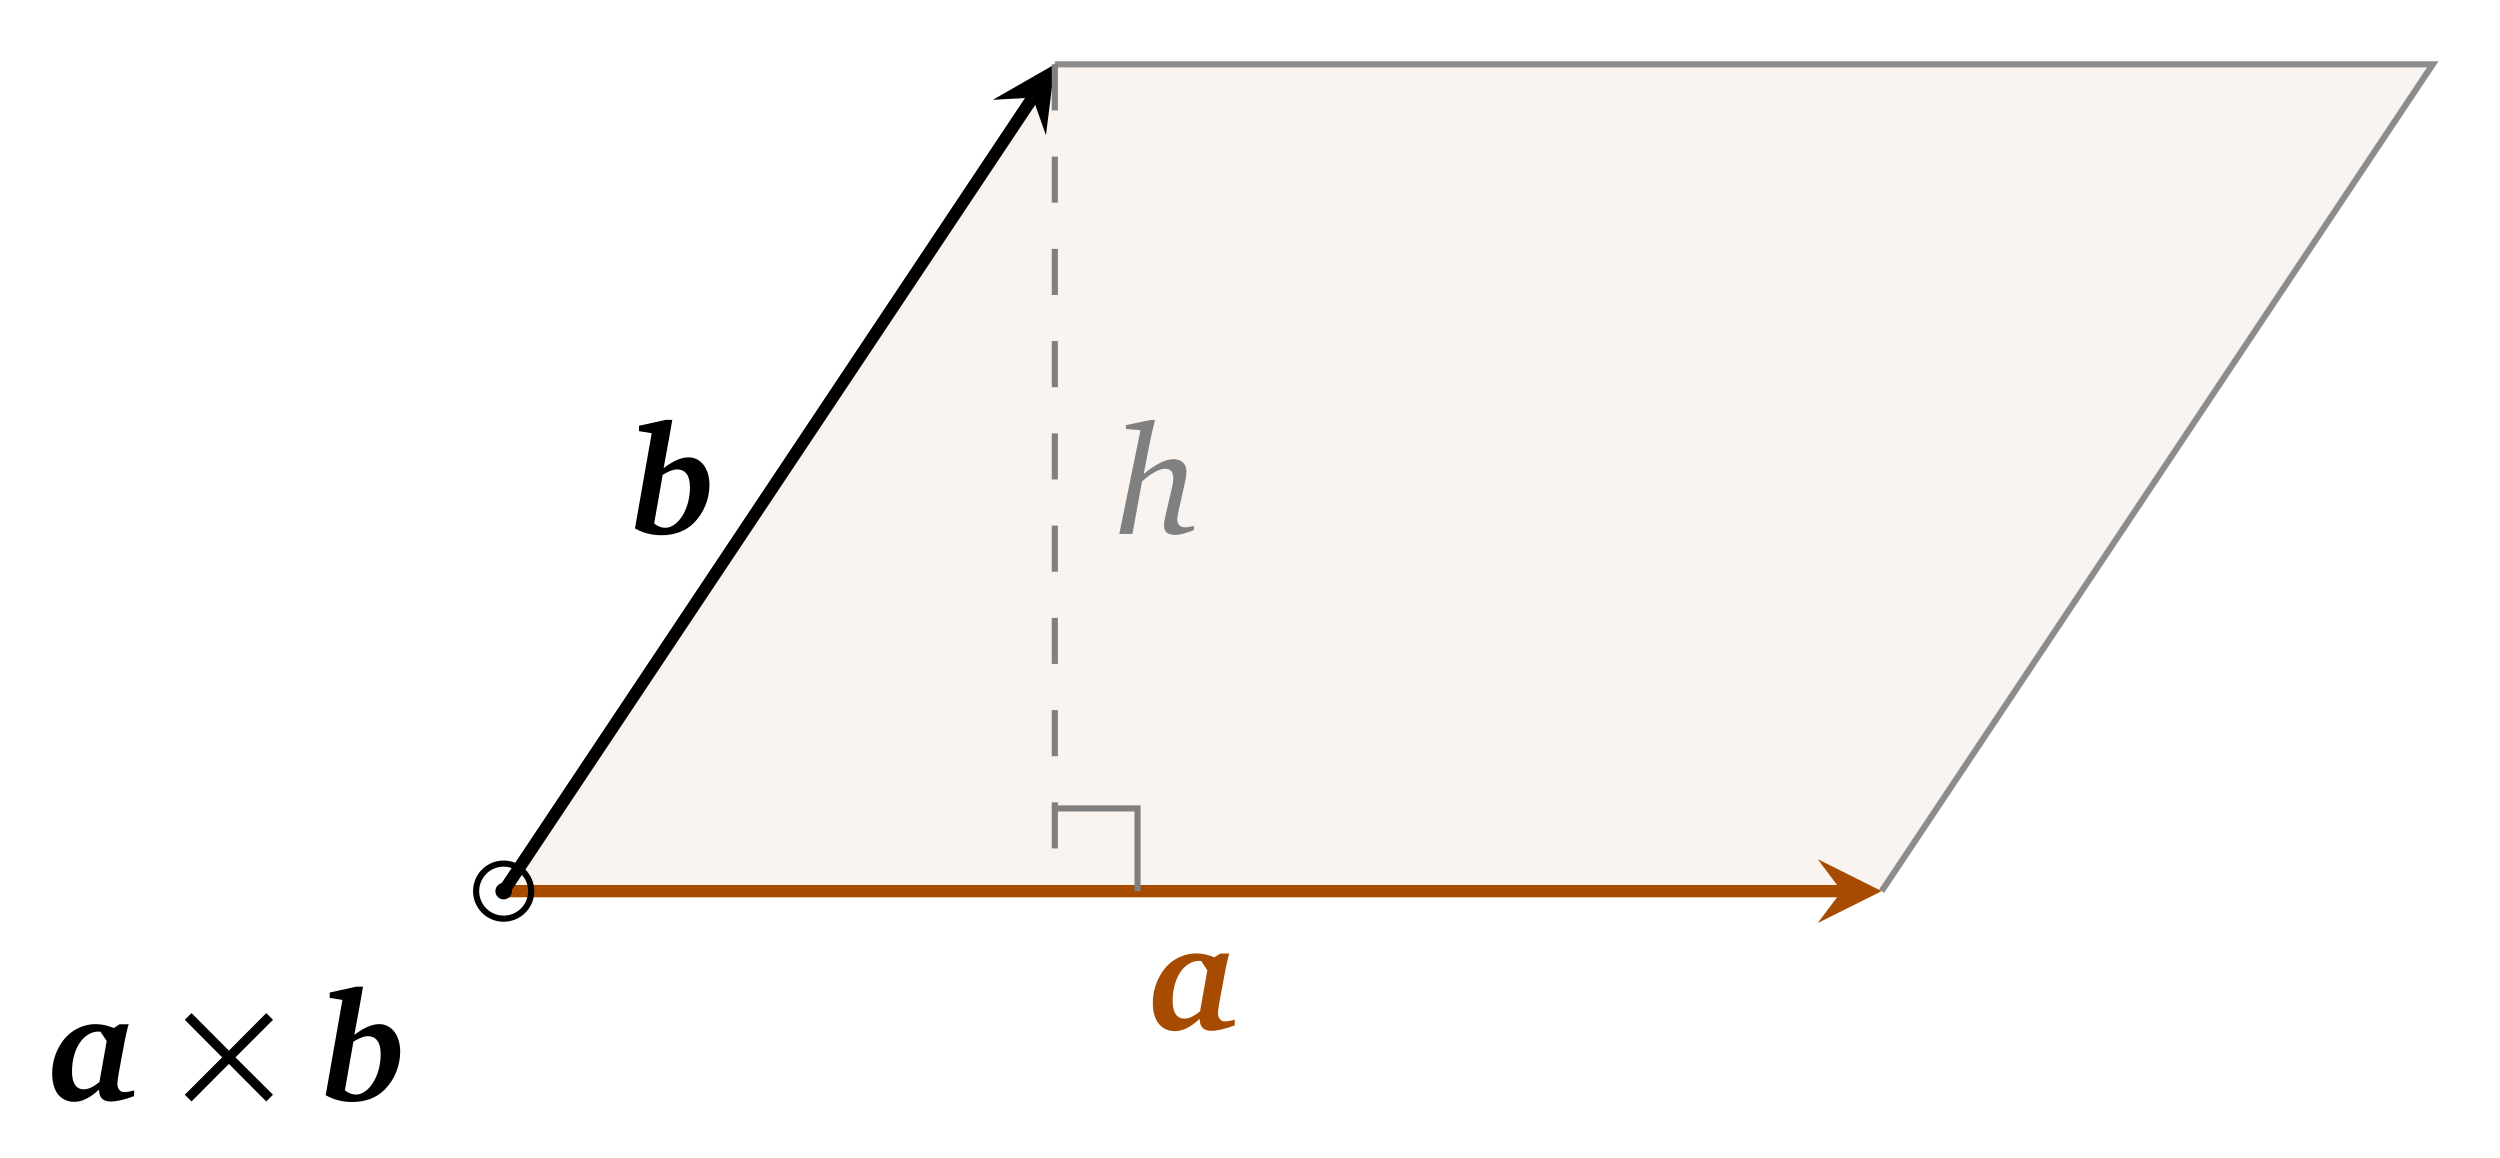
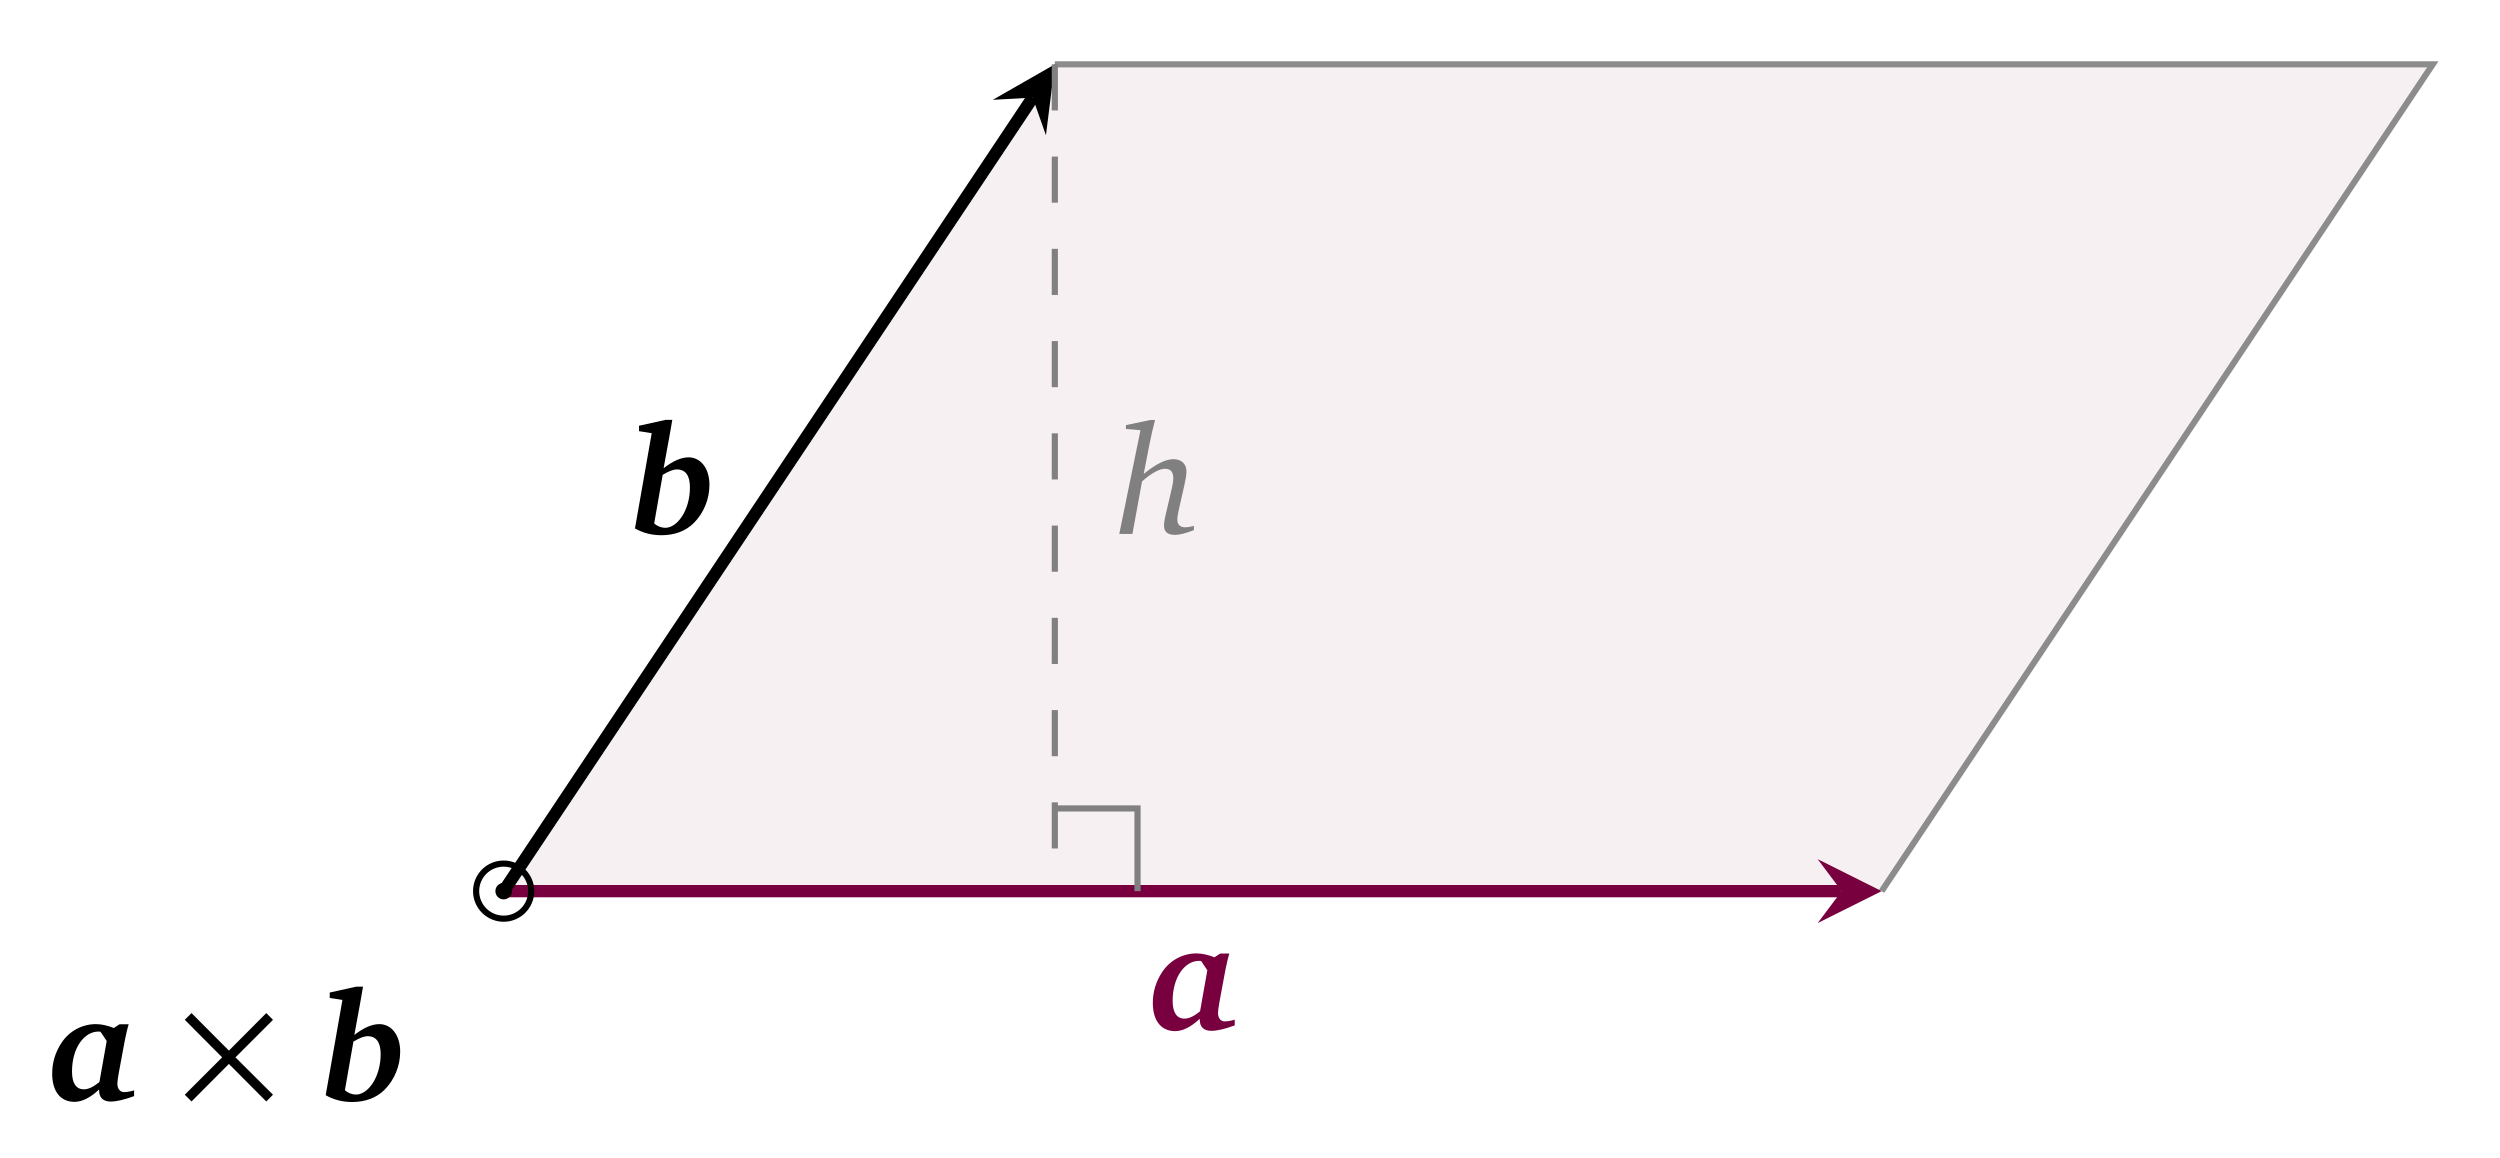
<svg xmlns="http://www.w3.org/2000/svg" version="1.1" width="162pt" height="75pt" viewBox="0 -75 162 75">
  <g id="page1">
    <g transform="scale(1 -1)">
-       <path d="M32.637 17.254H121.93L157.645 70.832H68.352Z" fill="#faf4f0" />
+       <path d="M32.637 17.254H121.93L157.645 70.832H68.352Z" fill="#f7f0f3" />
      <path d="M121.93 17.254L157.645 70.832H68.352" stroke="#8c8c8c" fill="none" stroke-width=".399" stroke-miterlimit="10" />
-       <path d="M32.637 17.254H119.34" stroke="#a64b00" fill="none" stroke-width=".797" stroke-miterlimit="10" />
-       <path d="M121.929 17.254L117.785 19.328L119.339 17.254L117.785 15.184" fill="#a64b00" />
-       <path d="M79.068 13.209L78.696 12.968C78.285 13.129 77.904 13.219 77.532 13.219C76.639 13.219 75.806 12.768 75.305 12.005C74.903 11.393 74.703 10.73 74.703 10.008C74.703 8.854 75.245 8.182 76.148 8.182C76.639 8.182 77.181 8.453 77.743 8.984V8.934C77.743 8.453 78.004 8.202 78.496 8.202C78.877 8.202 79.379 8.322 80.011 8.553V8.924C79.77 8.854 79.549 8.814 79.349 8.814C79.118 8.814 78.927 9.014 78.927 9.356C78.927 9.486 78.957 9.727 79.018 10.058L79.319 11.684C79.469 12.517 79.6 13.029 79.66 13.209H79.068ZM77.834 12.727L78.235 12.125L77.763 9.466C77.382 9.155 77.061 8.994 76.75 8.994C76.258 8.994 75.987 9.386 75.987 10.149C75.987 11.674 76.77 12.737 77.703 12.737C77.753 12.737 77.793 12.727 77.834 12.727Z" fill="#a64b00" />
+       <path d="M32.637 17.254H119.34" stroke="#78003f" fill="none" stroke-width=".797" stroke-miterlimit="10" />
+       <path d="M121.929 17.254L117.785 19.328L119.339 17.254L117.785 15.184" fill="#78003f" />
+       <path d="M79.068 13.209L78.696 12.968C78.285 13.129 77.904 13.219 77.532 13.219C76.639 13.219 75.806 12.768 75.305 12.005C74.903 11.393 74.703 10.73 74.703 10.008C74.703 8.854 75.245 8.182 76.148 8.182C76.639 8.182 77.181 8.453 77.743 8.984V8.934C77.743 8.453 78.004 8.202 78.496 8.202C78.877 8.202 79.379 8.322 80.011 8.553V8.924C79.77 8.854 79.549 8.814 79.349 8.814C79.118 8.814 78.927 9.014 78.927 9.356C78.927 9.486 78.957 9.727 79.018 10.058L79.319 11.684C79.469 12.517 79.6 13.029 79.66 13.209H79.068ZM77.834 12.727L78.235 12.125L77.763 9.466C77.382 9.155 77.061 8.994 76.75 8.994C76.258 8.994 75.987 9.386 75.987 10.149C75.987 11.674 76.77 12.737 77.703 12.737C77.753 12.737 77.793 12.727 77.834 12.727Z" fill="#78003f" />
      <path d="M32.637 17.254L66.918 68.676" stroke="#000" fill="none" stroke-width=".797" stroke-miterlimit="10" />
      <path d="M68.352 70.832L64.332 68.531L66.918 68.676L67.777 66.234" />
      <path d="M42.23 46.929L41.146 40.758C41.658 40.467 42.22 40.317 42.862 40.317C43.715 40.317 44.437 40.588 44.959 41.109C45.601 41.752 45.972 42.655 45.972 43.578C45.972 44.672 45.391 45.364 44.618 45.364C44.146 45.364 43.614 45.133 43.002 44.662L43.353 46.578C43.454 47.12 43.514 47.521 43.564 47.792H43.123L41.407 47.411V47.06L42.23 46.929ZM42.39 41.079L42.942 44.23C43.323 44.461 43.624 44.581 43.865 44.581C44.427 44.581 44.708 44.18 44.708 43.417C44.708 41.922 43.885 40.798 43.113 40.798C42.852 40.798 42.601 40.899 42.39 41.079Z" />
      <path d="M68.352 70.832V17.254" stroke="#808080" fill="none" stroke-width=".399" stroke-miterlimit="10" stroke-dasharray="2.989 2.989" />
      <path d="M74.535 47.784L72.959 47.453V47.202L73.903 47.122L72.528 40.399H73.381L74.003 43.801C74.625 44.363 75.157 44.624 75.488 44.624C75.869 44.624 76.03 44.413 76.03 43.981C76.03 43.851 76 43.63 75.93 43.339L75.498 41.483C75.448 41.262 75.428 41.081 75.428 40.951C75.428 40.529 75.659 40.339 76.16 40.339C76.421 40.339 76.833 40.439 77.365 40.65V40.921C77.134 40.86 76.943 40.83 76.803 40.83C76.471 40.83 76.291 41.011 76.291 41.332C76.291 41.503 76.331 41.713 76.391 41.984L76.742 43.54C76.823 43.901 76.883 44.192 76.883 44.443C76.883 44.935 76.562 45.245 76.04 45.245C75.518 45.245 74.896 44.925 74.113 44.292L74.445 46.008C74.585 46.711 74.715 47.303 74.846 47.784H74.535Z" fill="#808080" />
      <path d="M68.352 22.613H73.711V17.254" stroke="#808080" fill="none" stroke-width=".399" stroke-miterlimit="10" />
      <path d="M34.422 17.254C34.422 18.242 33.621 19.039 32.637 19.039C31.648 19.039 30.852 18.242 30.852 17.254C30.852 16.27 31.648 15.469 32.637 15.469C33.621 15.469 34.422 16.27 34.422 17.254Z" stroke="#000" fill="none" stroke-width=".399" stroke-miterlimit="10" />
      <path d="M33.172 17.254C33.172 17.551 32.934 17.789 32.637 17.789C32.34 17.789 32.102 17.551 32.102 17.254C32.102 16.957 32.34 16.719 32.637 16.719C32.934 16.719 33.172 16.957 33.172 17.254Z" />
      <path d="M7.747 8.627L7.375 8.386C6.964 8.547 6.583 8.637 6.211 8.637C5.318 8.637 4.485 8.186 3.984 7.423C3.582 6.811 3.382 6.148 3.382 5.426C3.382 4.272 3.923 3.6 4.827 3.6C5.318 3.6 5.86 3.871 6.422 4.402V4.352C6.422 3.871 6.683 3.62 7.175 3.62C7.556 3.62 8.058 3.74 8.69 3.971V4.342C8.449 4.272 8.228 4.232 8.028 4.232C7.797 4.232 7.606 4.432 7.606 4.774C7.606 4.904 7.636 5.145 7.697 5.476L7.998 7.102C8.148 7.935 8.278 8.446 8.339 8.627H7.747ZM6.513 8.145L6.914 7.543L6.442 4.884C6.061 4.573 5.74 4.412 5.429 4.412C4.937 4.412 4.666 4.804 4.666 5.566C4.666 7.092 5.449 8.155 6.382 8.155C6.432 8.155 6.472 8.145 6.513 8.145Z" />
      <path d="M17.69 4.062L15.257 6.483L17.69 8.916L17.254 9.352L14.832 6.92L12.41 9.352L11.974 8.916L14.396 6.483L11.974 4.062L12.41 3.625L14.832 6.058L17.254 3.625L17.69 4.062Z" />
      <path d="M22.189 10.202L21.105 4.031C21.617 3.74 22.179 3.59 22.821 3.59C23.674 3.59 24.396 3.861 24.918 4.382C25.56 5.025 25.932 5.928 25.932 6.851C25.932 7.945 25.35 8.637 24.577 8.637C24.105 8.637 23.573 8.406 22.961 7.935L23.312 9.851C23.413 10.393 23.473 10.794 23.523 11.065H23.082L21.366 10.684V10.333L22.189 10.202ZM22.349 4.352L22.901 7.503C23.282 7.734 23.583 7.854 23.824 7.854C24.386 7.854 24.667 7.453 24.667 6.69C24.667 5.195 23.844 4.071 23.072 4.071C22.811 4.071 22.56 4.171 22.349 4.352Z" />
    </g>
  </g>
</svg>
